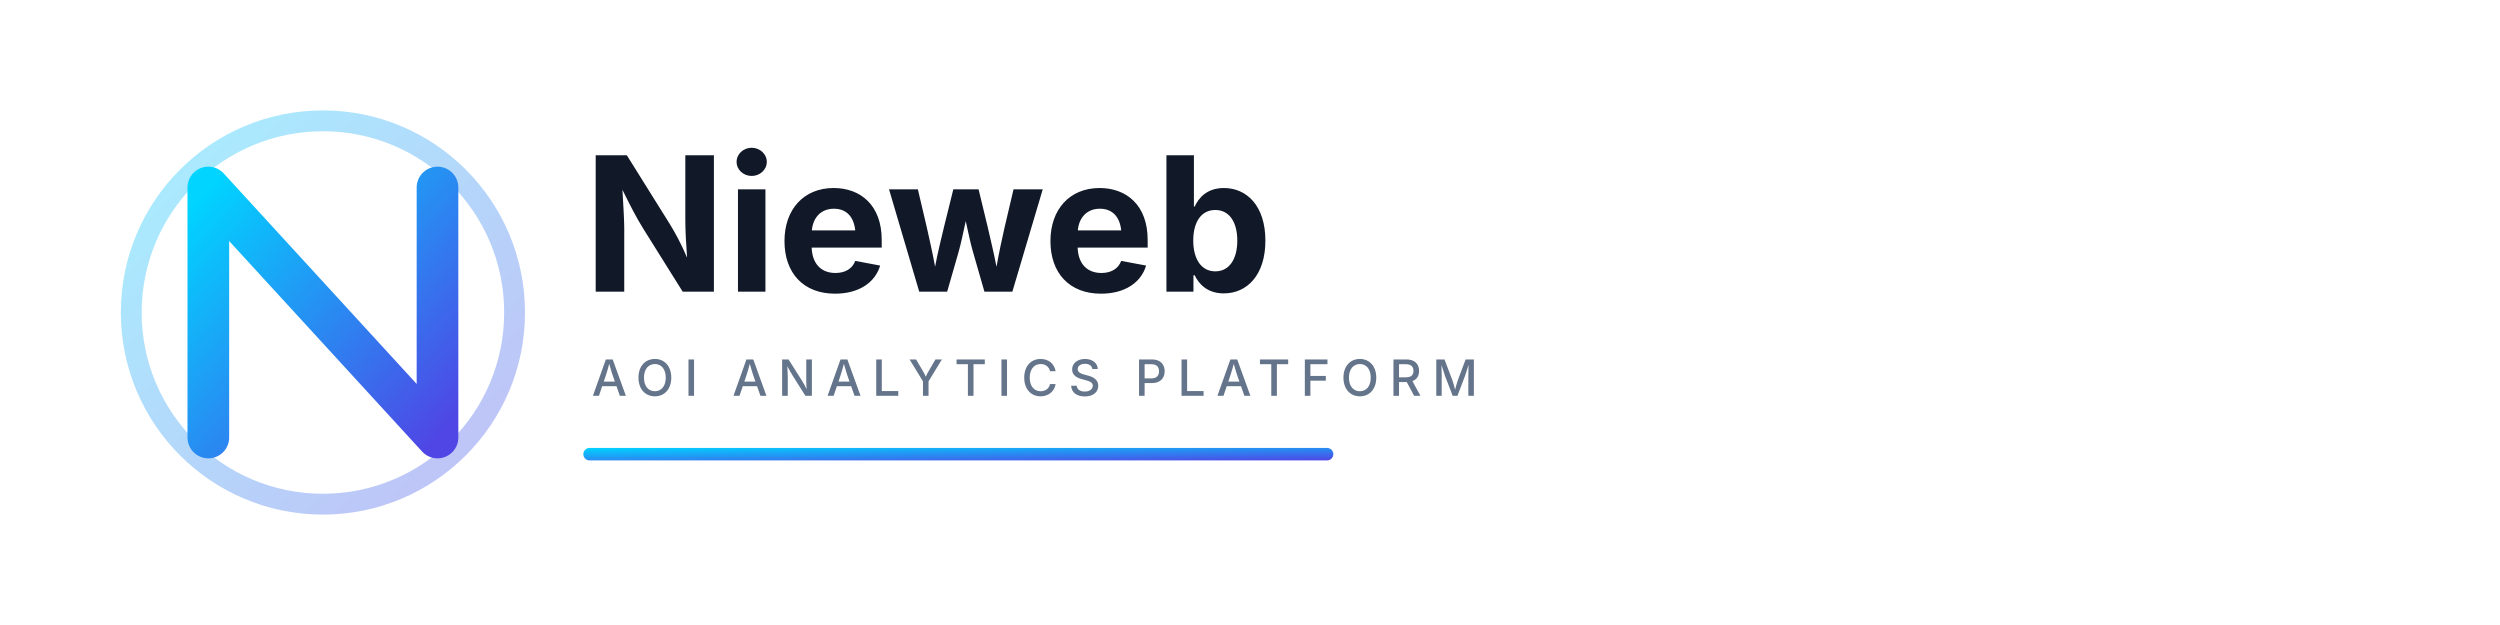
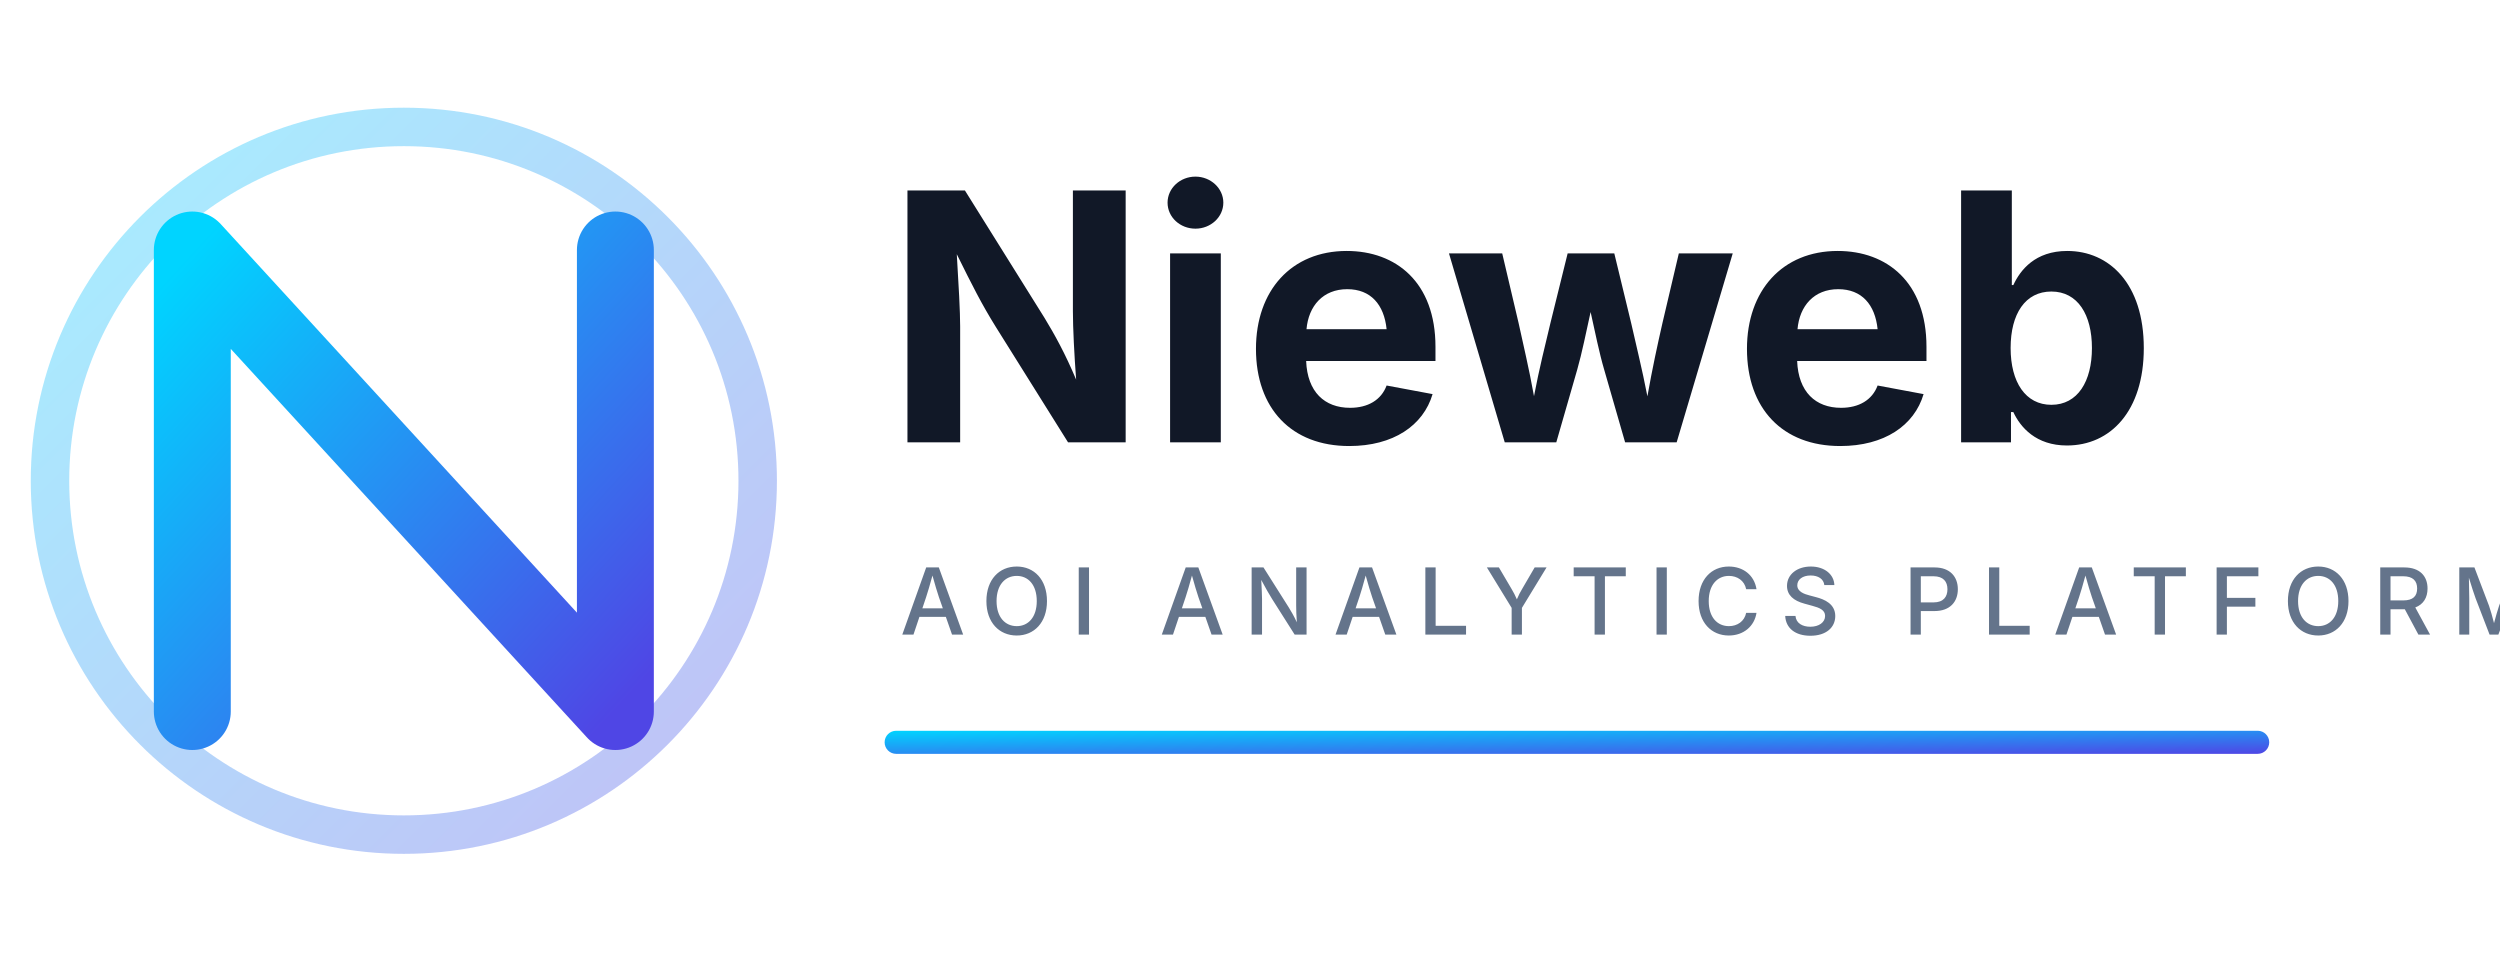
- <svg xmlns="http://www.w3.org/2000/svg" viewBox="0 0 1200 300">
+ <svg xmlns="http://www.w3.org/2000/svg" viewBox="50 25 650 250">
  <defs>
    <linearGradient id="primary" x1="0%" y1="0%" x2="100%" y2="100%">
      <stop offset="0%" stop-color="#00D4FF" />
      <stop offset="100%" stop-color="#4F46E5" />
    </linearGradient>
    <linearGradient id="accent" x1="0%" y1="100%" x2="100%" y2="0%">
      <stop offset="0%" stop-color="#00D4FF" />
      <stop offset="100%" stop-color="#22C55E" />
    </linearGradient>
    <filter id="glow">
      <feGaussianBlur stdDeviation="6" result="blur" />
      <feMerge>
        <feMergeNode in="blur" />
        <feMergeNode in="SourceGraphic" />
      </feMerge>
    </filter>
  </defs>
  <g transform="translate(40,35)">
    <circle cx="115" cy="115" r="92" fill="none" stroke="url(#primary)" stroke-width="10" opacity="0.35" />
    <path d="M60 175                L60 55                L170 175                L170 55" fill="none" stroke="url(#primary)" stroke-width="20" stroke-linecap="round" stroke-linejoin="round" />
    <line x1="40" y1="95" x2="190" y2="95" stroke="url(#accent)" stroke-width="6" opacity="0.9" filter="url(#glow)" />
  </g>
  <g transform="translate(280,0)">
    <text x="0" y="140" font-family="Segoe UI, Inter, Arial, sans-serif" font-size="90" font-weight="700" fill="#111827">
            Nieweb
        </text>
    <text x="4" y="190" font-family="Segoe UI, Inter, Arial, sans-serif" font-size="24" font-weight="500" letter-spacing="5" fill="#64748B">
            AOI ANALYTICS PLATFORM
        </text>
    <rect x="0" y="215" width="360" height="6" rx="3" fill="url(#primary)" />
  </g>
</svg>
